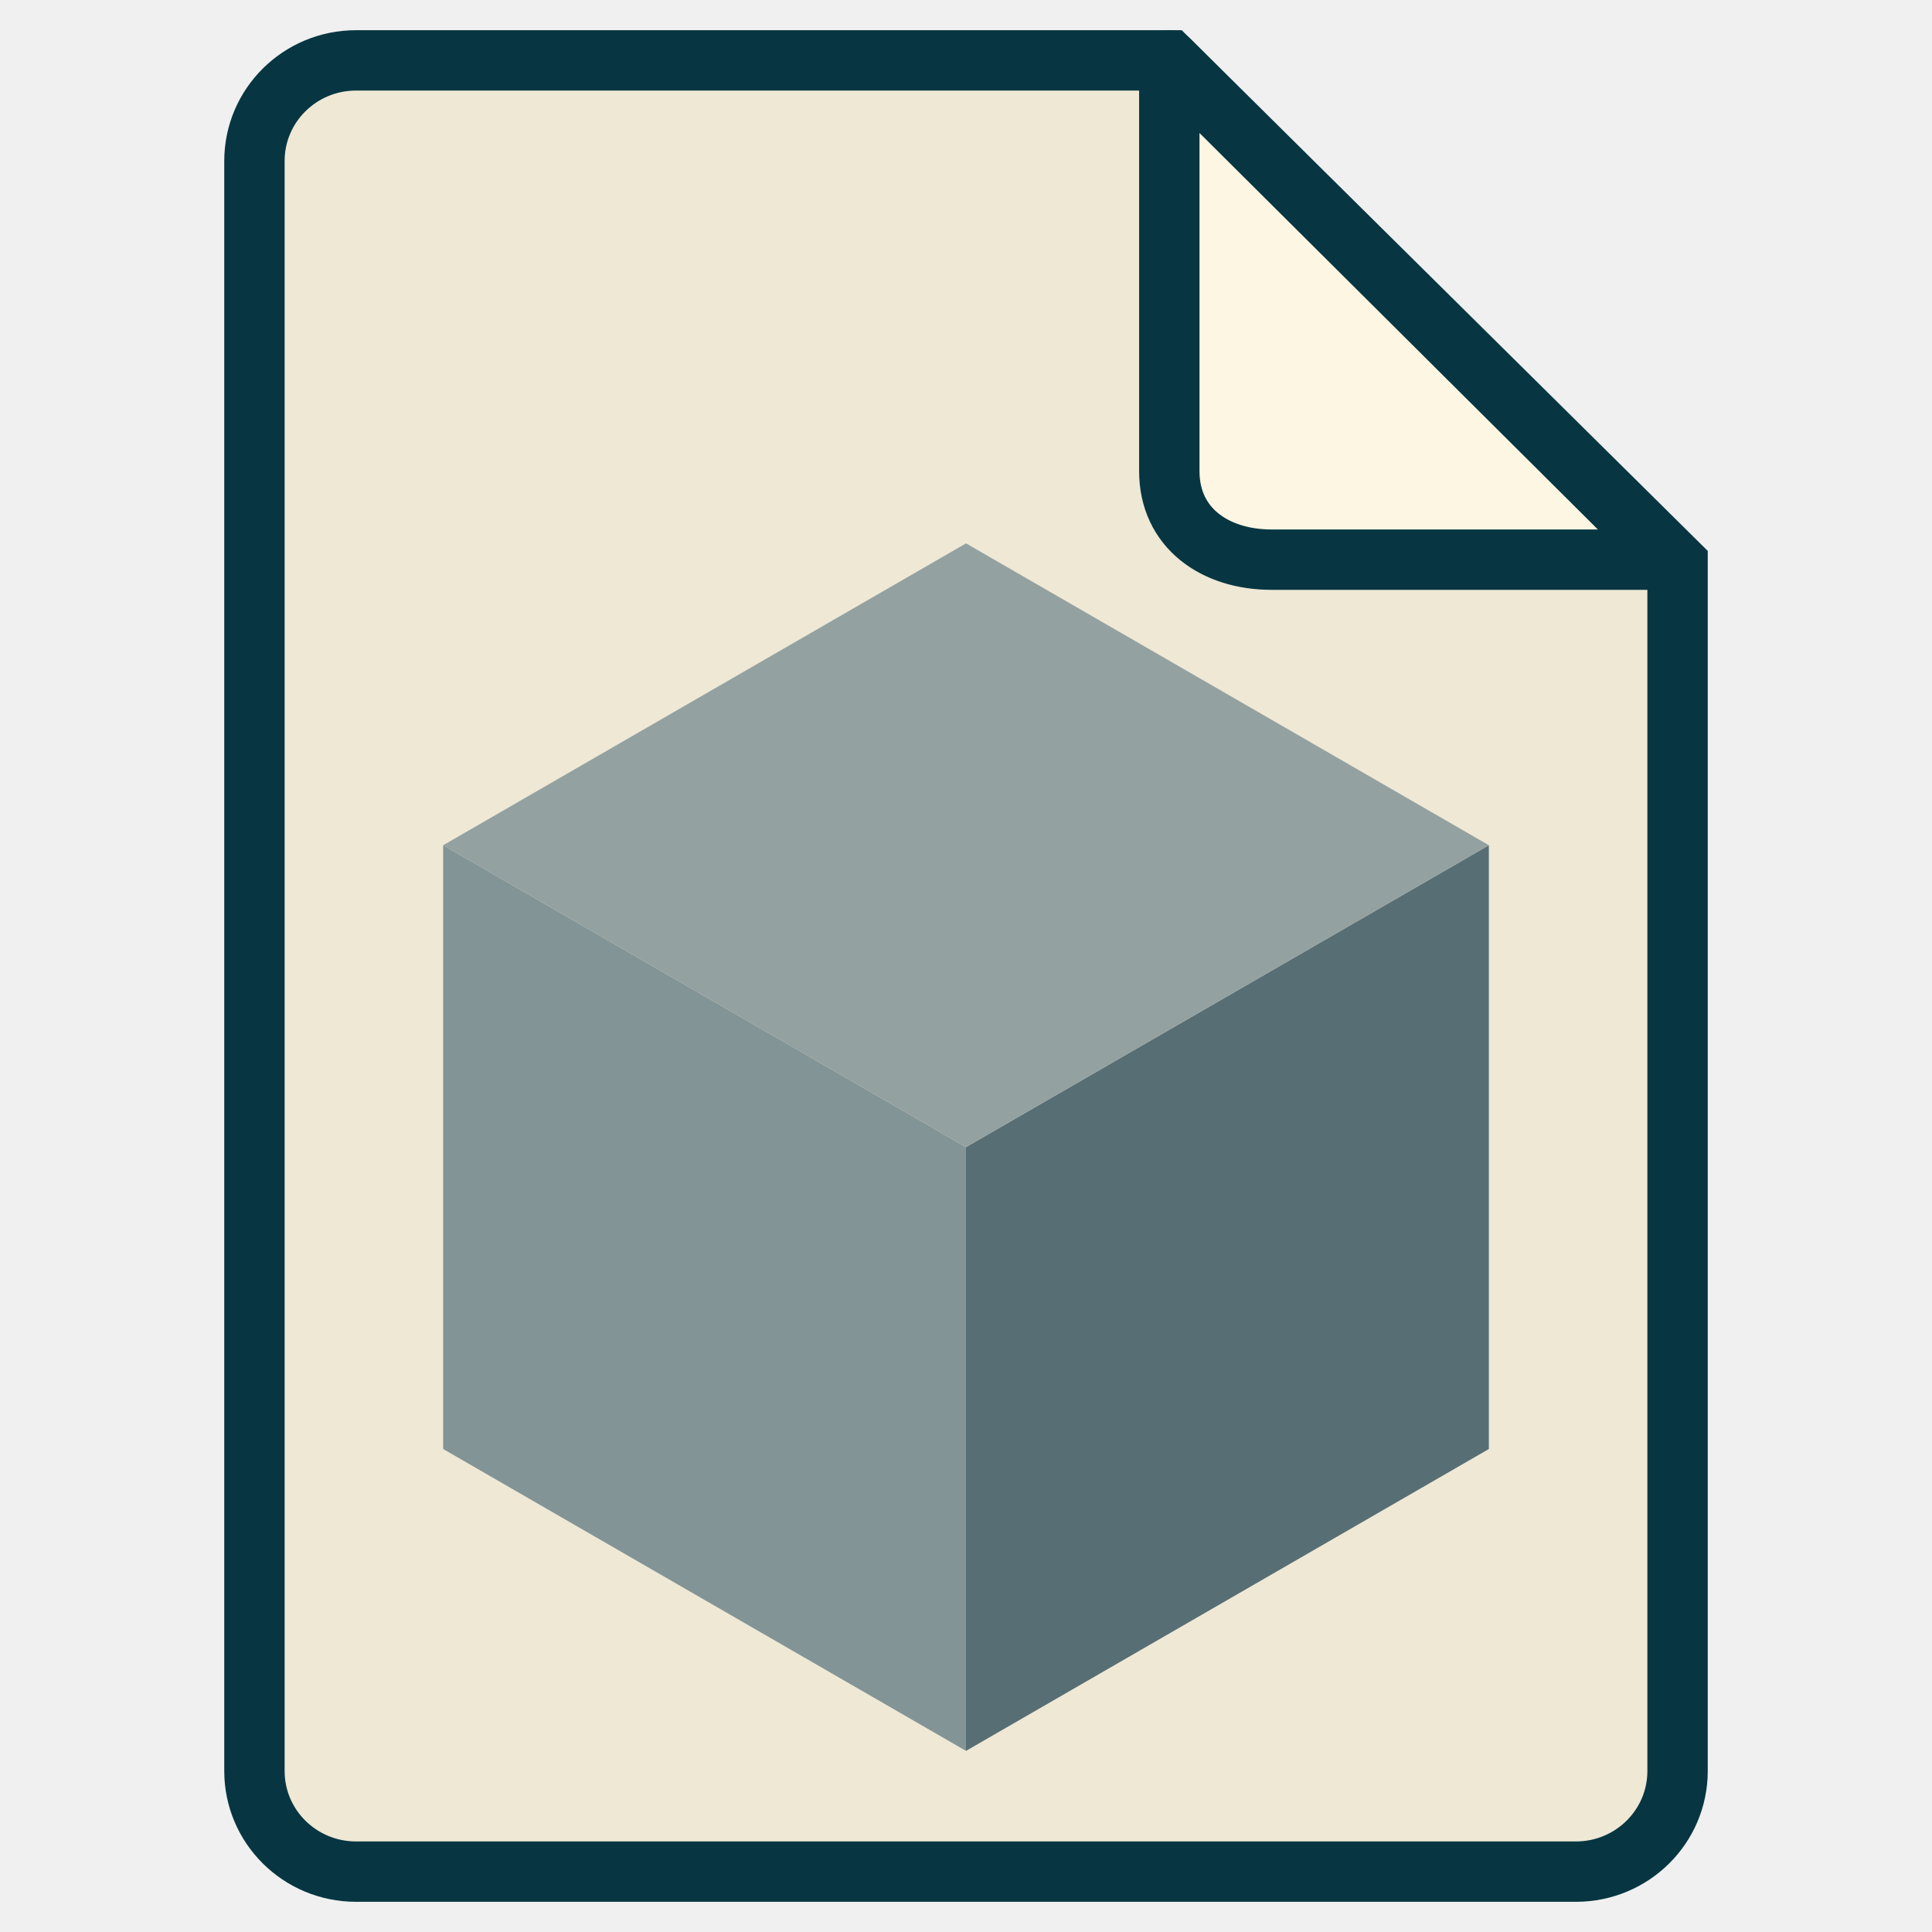
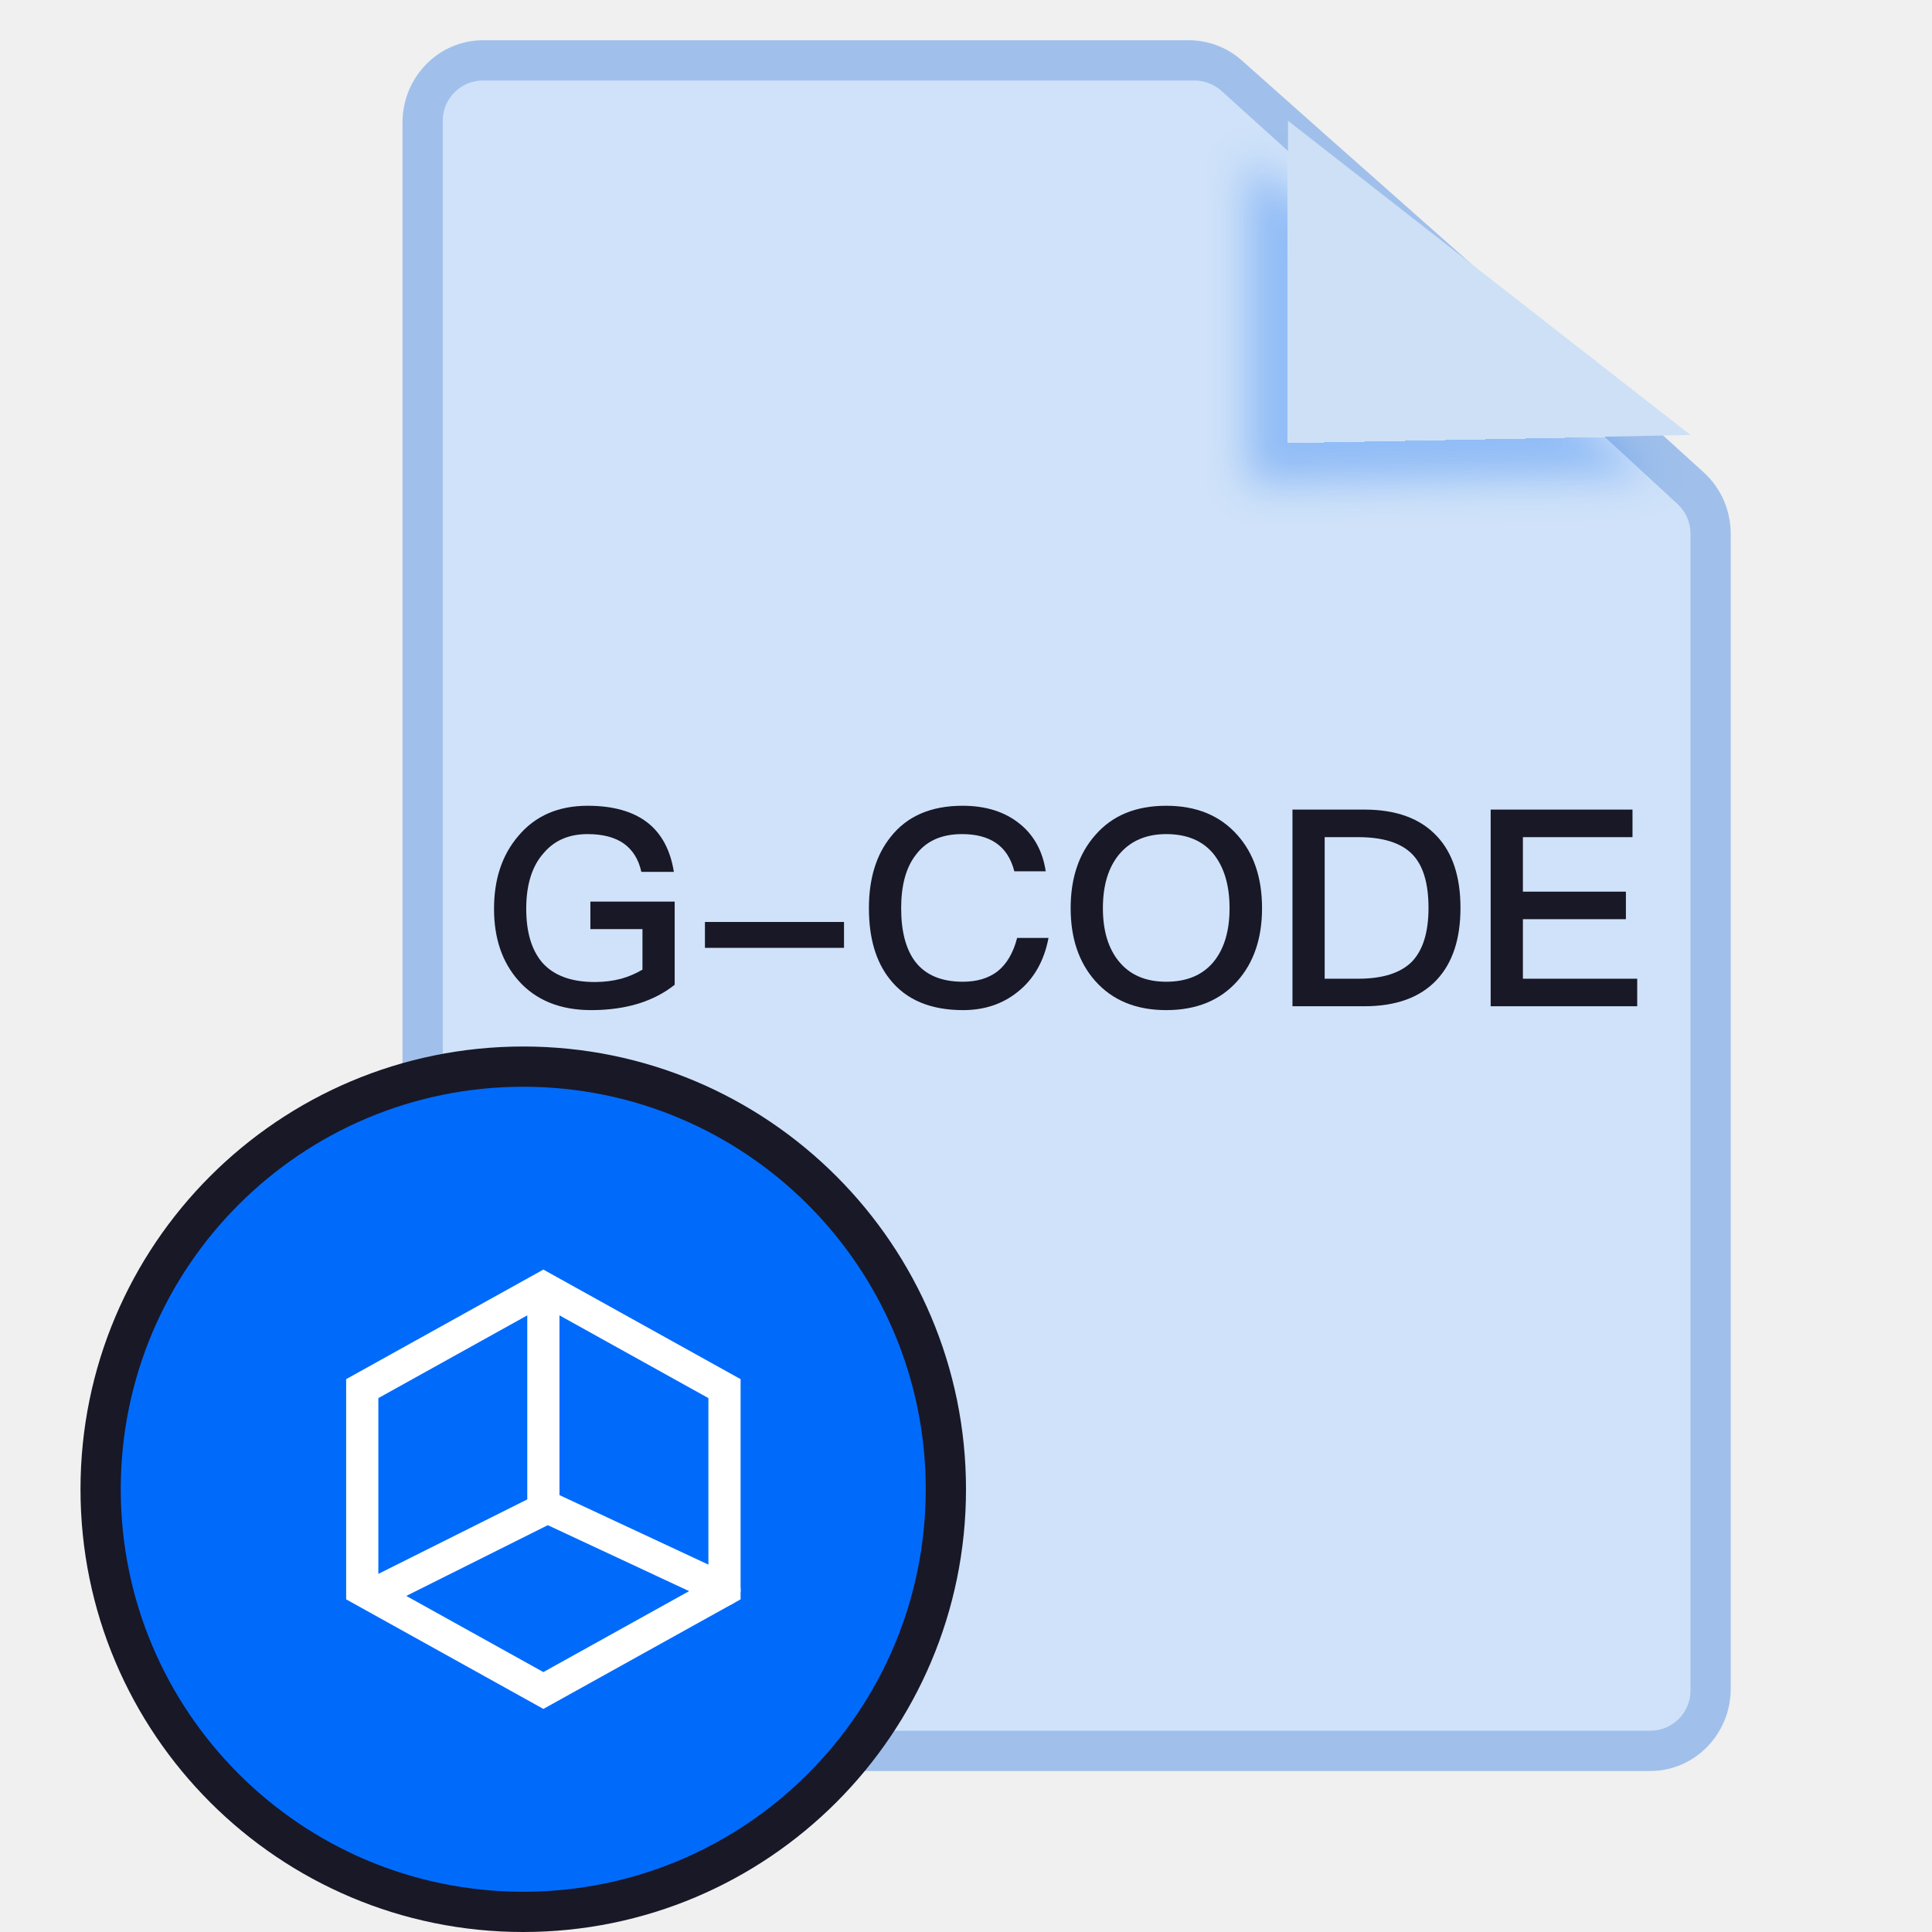
- <svg xmlns="http://www.w3.org/2000/svg" viewBox="0 0 64 64" height="64" width="64" xml:space="preserve" id="svg2" version="1.1">
-   <defs id="defs6">
-     <clipPath id="clipPath18" clipPathUnits="userSpaceOnUse">
-       <path id="path16" d="M 0,256 H 256 V 0 H 0 Z" />
-     </clipPath>
-     <clipPath id="clipPath26" clipPathUnits="userSpaceOnUse">
-       <path id="path24" d="M 76,192 H 180 V 64 H 76 Z" />
-     </clipPath>
+ <svg xmlns="http://www.w3.org/2000/svg" width="48" height="48" viewBox="0 0 48 48" fill="none">
+   <path fill-rule="evenodd" clip-rule="evenodd" d="M41 13.267V41.952H12V3.048L29.541 3.048C29.541 3.048 29.542 3.048 29.543 3.049C30.857 4.221 32.165 5.379 33.465 6.53C36.003 8.777 38.515 11 41 13.267ZM43 13.265C43 12.683 42.758 12.128 42.334 11.741C39.837 9.464 37.304 7.221 34.758 4.967C33.46 3.818 32.158 2.666 30.857 1.505C30.492 1.18 30.025 1 29.541 1H12C10.895 1 10 1.917 10 3.048V41.952C10 43.083 10.895 44 12 44H41C42.105 44 43 43.083 43 41.952V13.265Z" fill="#A0C0EB" />
+   <path d="M41.681 12.526C41.885 12.715 42 12.98 42 13.258C42 22.87 42 32.391 42 42C42 42.552 41.552 43 41 43H12C11.448 43 11 42.552 11 42V3C11 2.448 11.448 2 12 2C17.861 2 23.726 2 29.675 2C29.924 2 30.163 2.093 30.348 2.259C34.156 5.712 37.963 9.074 41.681 12.526Z" fill="#CFE2F9" />
+   <g filter="url(#filter0_d_120_419)">
+     <path d="M32 3L42 10.807L32 11V3Z" fill="#CDE0F6" />
+   </g>
+   <path d="M37.035 20.114H40.559V20.799H37.836V22.153H40.395V22.837H37.836V24.316H40.676V25H37.035V20.114Z" fill="#191827" />
+   <path d="M32.111 20.114H33.897C34.686 20.114 35.286 20.333 35.696 20.771C36.089 21.186 36.285 21.782 36.285 22.557C36.285 23.328 36.089 23.923 35.696 24.343C35.286 24.781 34.686 25 33.897 25H32.111V20.114ZM32.911 20.799V24.316H33.746C34.353 24.316 34.798 24.174 35.08 23.891C35.354 23.604 35.491 23.159 35.491 22.557C35.491 21.937 35.354 21.49 35.08 21.216C34.802 20.938 34.357 20.799 33.746 20.799H32.911Z" fill="#191827" />
+   <path d="M28.974 20.019C29.722 20.019 30.311 20.26 30.74 20.744C31.15 21.2 31.355 21.807 31.355 22.564C31.355 23.312 31.15 23.916 30.74 24.377C30.311 24.856 29.722 25.096 28.974 25.096C28.226 25.096 27.638 24.854 27.209 24.37C26.803 23.91 26.6 23.308 26.6 22.564C26.6 21.816 26.803 21.211 27.209 20.751C27.629 20.263 28.217 20.019 28.974 20.019ZM28.974 20.723C28.473 20.723 28.08 20.894 27.797 21.236C27.533 21.56 27.401 22.003 27.401 22.564C27.401 23.12 27.533 23.561 27.797 23.884C28.071 24.222 28.463 24.391 28.974 24.391C29.481 24.391 29.871 24.229 30.144 23.905C30.413 23.581 30.548 23.134 30.548 22.564C30.548 21.994 30.413 21.542 30.144 21.209C29.875 20.885 29.485 20.723 28.974 20.723Z" fill="#191827" />
+   <path d="M23.915 20.019C24.494 20.019 24.969 20.169 25.338 20.47C25.689 20.753 25.904 21.145 25.981 21.647H25.201C25.119 21.328 24.966 21.093 24.743 20.942C24.528 20.796 24.248 20.723 23.901 20.723C23.386 20.723 23 20.899 22.745 21.25C22.508 21.56 22.389 21.998 22.389 22.564C22.389 23.139 22.505 23.581 22.738 23.891C22.993 24.224 23.388 24.391 23.922 24.391C24.268 24.391 24.553 24.306 24.777 24.138C25.01 23.955 25.174 23.677 25.27 23.303H26.05C25.94 23.878 25.685 24.325 25.283 24.644C24.909 24.945 24.458 25.096 23.928 25.096C23.117 25.096 22.51 24.84 22.108 24.329C21.762 23.896 21.588 23.308 21.588 22.564C21.588 21.829 21.769 21.239 22.129 20.792C22.535 20.276 23.13 20.019 23.915 20.019Z" fill="#191827" />
+   <path d="M17.514 22.906H20.969V23.549H17.514V22.906Z" fill="#191827" />
+   <path d="M14.6 20.019C15.23 20.019 15.725 20.158 16.085 20.436C16.436 20.71 16.655 21.118 16.742 21.661H15.934C15.866 21.351 15.72 21.116 15.496 20.956C15.273 20.801 14.974 20.723 14.6 20.723C14.139 20.723 13.777 20.878 13.512 21.189C13.22 21.512 13.074 21.976 13.074 22.578C13.074 23.152 13.204 23.595 13.464 23.905C13.747 24.233 14.185 24.398 14.778 24.398C15.011 24.398 15.23 24.37 15.435 24.316C15.617 24.265 15.793 24.19 15.962 24.09V23.084H14.668V22.4H16.762V24.466C16.511 24.667 16.215 24.822 15.873 24.931C15.517 25.041 15.122 25.096 14.689 25.096C13.914 25.096 13.309 24.849 12.876 24.357C12.474 23.901 12.274 23.308 12.274 22.578C12.274 21.843 12.474 21.241 12.876 20.771C13.296 20.269 13.87 20.019 14.6 20.019Z" fill="#191827" />
+   <path d="M13 48C19.075 48 24 43.075 24 37C24 30.925 19.075 26 13 26C6.925 26 2 30.925 2 37C2 43.075 6.925 48 13 48Z" fill="#191827" />
+   <path d="M13 47C18.523 47 23 42.523 23 37C23 31.477 18.523 27 13 27C7.477 27 3 31.477 3 37C3 42.523 7.477 47 13 47Z" fill="#006BFB" />
+   <path d="M9 34.5V39.5L13.5 42L18 39.5V34.5L13.5 32L9 34.5Z" stroke="white" stroke-width="0.8" stroke-miterlimit="10" />
+   <path d="M13.5 32.5L13.5 37.4L18 39.5" stroke="white" stroke-width="0.8" stroke-miterlimit="10" stroke-linecap="round" />
+   <path d="M9.5 39.5L13.5 37.5" stroke="white" stroke-width="0.8" stroke-miterlimit="10" stroke-linecap="round" />
+   <defs>
+     <filter id="filter0_d_120_419" x="30" y="3" width="12" height="10" filterUnits="userSpaceOnUse" color-interpolation-filters="sRGB">
+       <feFlood flood-opacity="0" result="BackgroundImageFix" />
+       <feColorMatrix in="SourceAlpha" type="matrix" values="0 0 0 0 0 0 0 0 0 0 0 0 0 0 0 0 0 0 127 0" result="hardAlpha" />
+       <feOffset dx="-1" dy="1" />
+       <feGaussianBlur stdDeviation="0.5" />
+       <feComposite in2="hardAlpha" operator="out" />
+       <feColorMatrix type="matrix" values="0 0 0 0 0 0 0 0 0 0.392 0 0 0 0 0.937 0 0 0 0.3 0" />
+       <feBlend mode="normal" in2="BackgroundImageFix" result="effect1_dropShadow_120_419" />
+       <feBlend mode="normal" in="SourceGraphic" in2="effect1_dropShadow_120_419" result="shape" />
+     </filter>
  </defs>
-   <g id="g36" transform="matrix(0.5357143,0,0,-0.5357143,38.73446,2)" style="fill:#eee8d5;fill-opacity:1;stroke:none;stroke-width:4.978;stroke-miterlimit:4;stroke-dasharray:none;stroke-opacity:1">
-     <path d="m 0,0 h -50.286 c -3.473,0 -6.285,-2.784 -6.285,-6.222 v -99.556 c 0,-3.438 2.812,-6.222 6.285,-6.222 h 75.429 c 3.473,0 6.286,2.784 6.286,6.222 v 74.667 z" style="fill:#eee8d5;fill-opacity:1;fill-rule:nonzero;stroke:none;stroke-width:4.978;stroke-miterlimit:4;stroke-dasharray:none;stroke-opacity:1" id="path38" />
-   </g>
-   <g id="g841" transform="matrix(0.5357143,0,0,-0.5357143,38.73446,2)" style="fill:none;fill-opacity:1;stroke:#073642;stroke-width:3.733;stroke-miterlimit:4;stroke-dasharray:none;stroke-opacity:1">
-     <path d="m 0,0 h -50.286 c -3.473,0 -6.285,-2.784 -6.285,-6.222 v -99.556 c 0,-3.438 2.812,-6.222 6.285,-6.222 h 75.429 c 3.473,0 6.286,2.784 6.286,6.222 v 74.667 z" style="fill:none;fill-opacity:1;fill-rule:nonzero;stroke:#073642;stroke-width:3.733;stroke-miterlimit:4;stroke-dasharray:none;stroke-opacity:1" id="path839" />
-   </g>
-   <g id="g876" transform="matrix(0.8,0,0,0.8,68.97507,26.72717)" style="stroke-width:1.25">
-     <path style="fill:#586e75;stroke:none;stroke-width:1.25px;stroke-linecap:butt;stroke-linejoin:miter;stroke-opacity:1" d="m -46.219,39.091 v -25 L -24.568,1.591 V 26.591 Z" id="path859" />
-     <path style="fill:#839496;stroke:none;stroke-width:1.25px;stroke-linecap:butt;stroke-linejoin:miter;stroke-opacity:1" d="m -46.219,39.091 v -25 L -67.869,1.591 V 26.591 Z" id="path861" />
-     <path style="fill:#93a1a1;stroke:none;stroke-width:1.25px;stroke-linecap:butt;stroke-linejoin:miter;stroke-opacity:1" d="m -67.869,1.591 21.651,12.5 21.651,-12.5 -21.651,-12.5 z" id="path871" />
-   </g>
-   <path d="m 42.119,18.539 c -1.87,0 -3.384,-1.05 -3.384,-2.93 V 2 L 55.354,18.539 Z" style="fill:#fdf6e3;fill-opacity:1;fill-rule:nonzero;stroke:#073642;stroke-width:2;stroke-linejoin:round;stroke-miterlimit:4;stroke-dasharray:none;stroke-opacity:1" id="path838" />
</svg>
